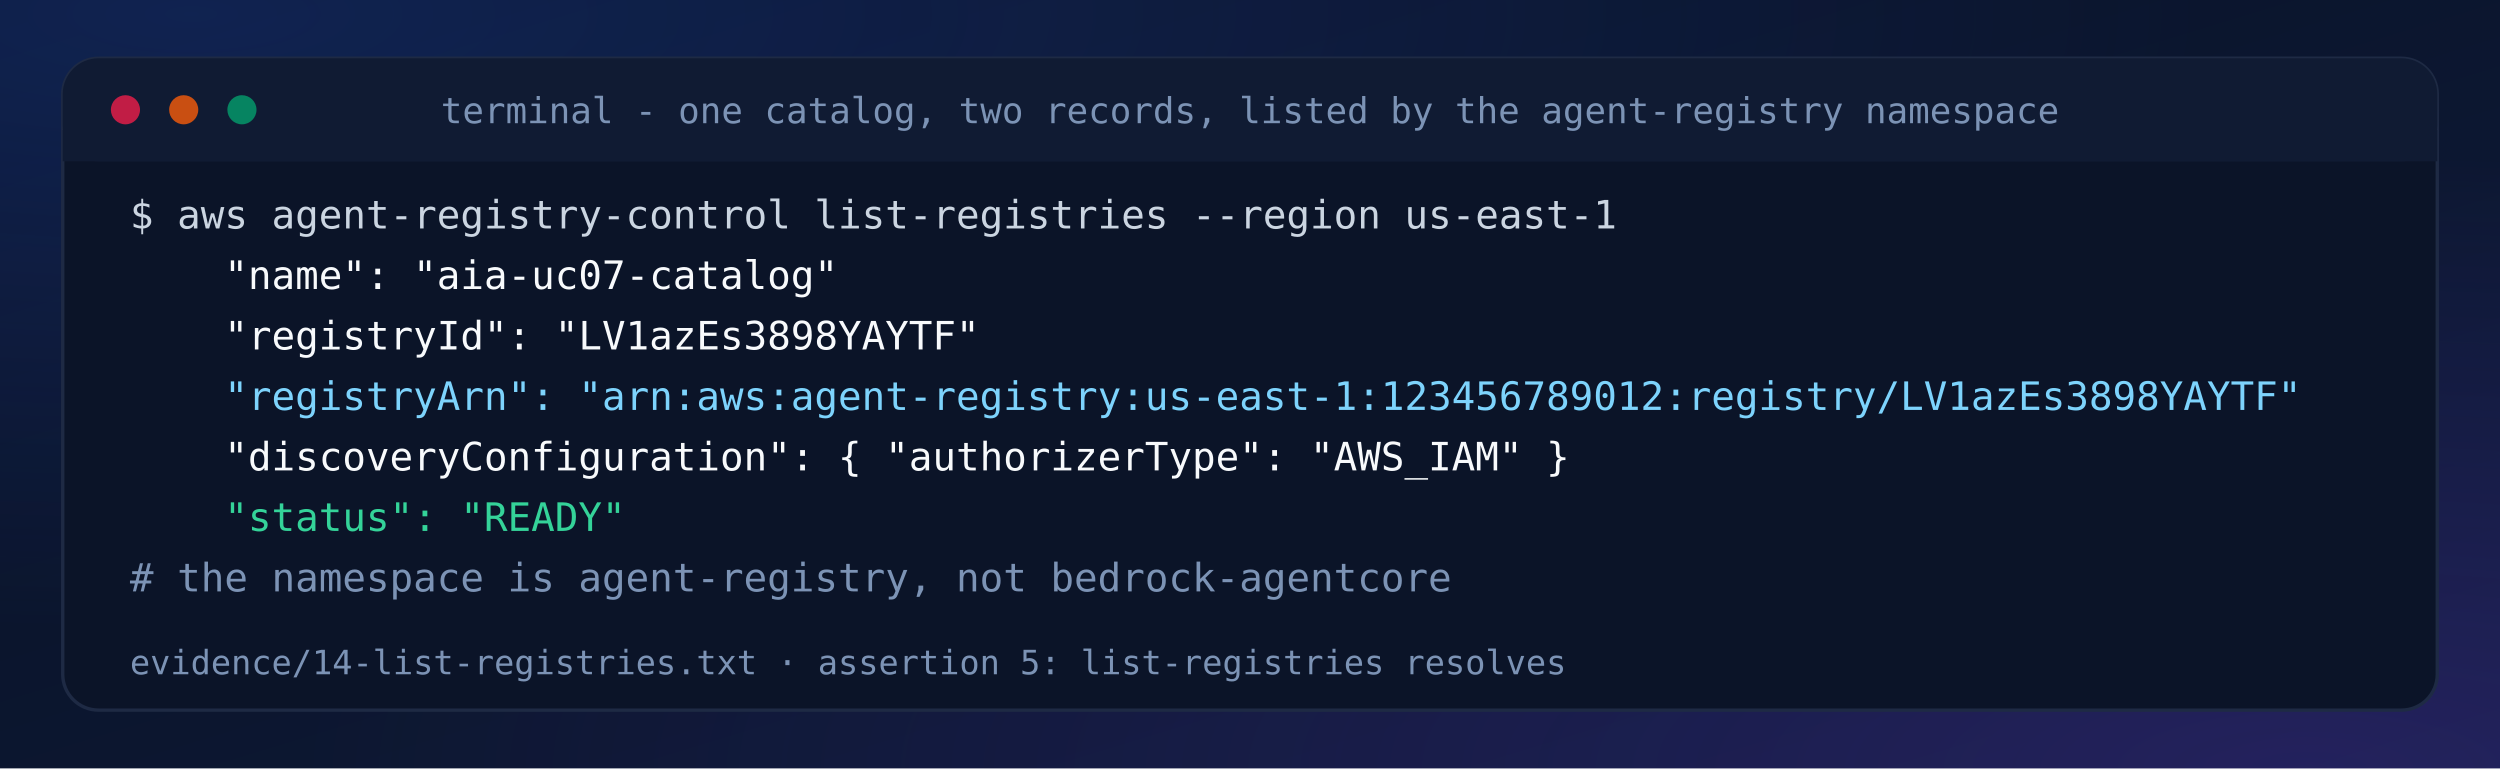
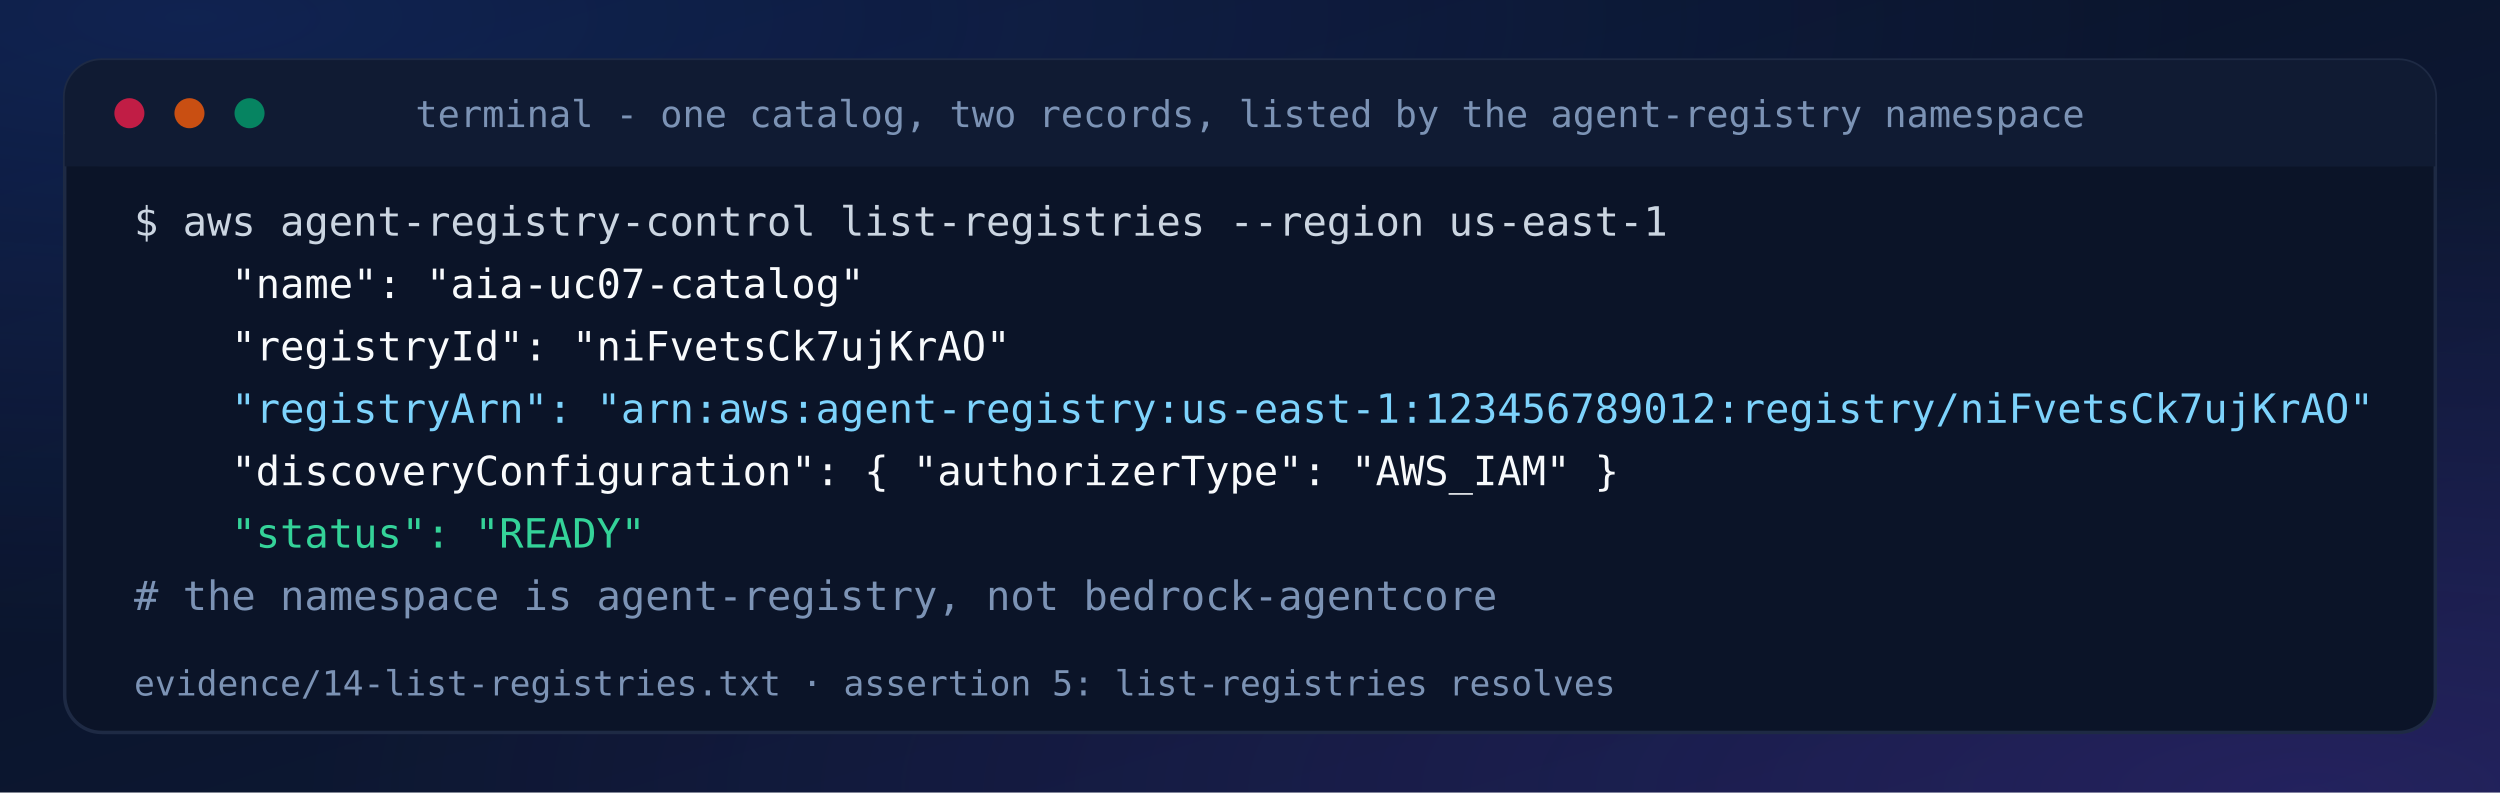
- <svg xmlns="http://www.w3.org/2000/svg" viewBox="0 0 1116 343" width="1116" height="343" role="img">
+ <svg xmlns="http://www.w3.org/2000/svg" viewBox="0 0 1082 343" width="1082" height="343" role="img">
  <defs>
    <linearGradient id="bg" x1="0" y1="0" x2="1" y2="1">
      <stop offset="0" stop-color="#0a1024" />
      <stop offset="1" stop-color="#0d1c3a" />
    </linearGradient>
    <radialGradient id="g1" cx="0.08" cy="0.02" r="0.8">
      <stop offset="0" stop-color="#2563eb" stop-opacity="0.22" />
      <stop offset="1" stop-color="#2563eb" stop-opacity="0" />
    </radialGradient>
    <radialGradient id="g2" cx="0.92" cy="1.0" r="0.8">
      <stop offset="0" stop-color="#7c3aed" stop-opacity="0.20" />
      <stop offset="1" stop-color="#7c3aed" stop-opacity="0" />
    </radialGradient>
  </defs>
-   <rect width="1116" height="343" fill="url(#bg)" />
-   <rect width="1116" height="343" fill="url(#g1)" />
-   <rect width="1116" height="343" fill="url(#g2)" />
-   <rect x="28" y="26" width="1060" height="291" rx="16" fill="#0b1428" stroke="#1e2a44" stroke-width="1.5" />
-   <rect x="28" y="26" width="1060" height="46" rx="16" fill="#101b33" />
-   <rect x="28" y="58" width="1060" height="14" fill="#101b33" />
+   <rect width="1082" height="343" fill="url(#bg)" />
+   <rect width="1082" height="343" fill="url(#g1)" />
+   <rect width="1082" height="343" fill="url(#g2)" />
+   <rect x="28" y="26" width="1026" height="291" rx="16" fill="#0b1428" stroke="#1e2a44" stroke-width="1.5" />
+   <rect x="28" y="26" width="1026" height="46" rx="16" fill="#101b33" />
+   <rect x="28" y="58" width="1026" height="14" fill="#101b33" />
  <circle cx="56" cy="49" r="6.5" fill="#e11d48" opacity="0.85" />
  <circle cx="82" cy="49" r="6.5" fill="#ea580c" opacity="0.85" />
  <circle cx="108" cy="49" r="6.5" fill="#059669" opacity="0.85" />
-   <text x="558" y="55" font-family="ui-monospace, SFMono-Regular, Menlo, Consolas, monospace" font-size="16" fill="#7c93b5" text-anchor="middle">terminal - one catalog, two records, listed by the agent-registry namespace</text>
+   <text x="541" y="55" font-family="ui-monospace, SFMono-Regular, Menlo, Consolas, monospace" font-size="16" fill="#7c93b5" text-anchor="middle">terminal - one catalog, two records, listed by the agent-registry namespace</text>
  <text x="58" y="102" font-family="ui-monospace, SFMono-Regular, Menlo, Consolas, monospace" font-size="17.5" fill="#cbd5e1" xml:space="preserve">$ aws agent-registry-control list-registries --region us-east-1</text>
  <text x="58" y="129" font-family="ui-monospace, SFMono-Regular, Menlo, Consolas, monospace" font-size="17.5" fill="#f8fafc" xml:space="preserve">    "name": "aia-uc07-catalog"</text>
-   <text x="58" y="156" font-family="ui-monospace, SFMono-Regular, Menlo, Consolas, monospace" font-size="17.5" fill="#f8fafc" xml:space="preserve">    "registryId": "LV1azEs3898YAYTF"</text>
-   <text x="58" y="183" font-family="ui-monospace, SFMono-Regular, Menlo, Consolas, monospace" font-size="17.5" fill="#7dd3fc" xml:space="preserve">    "registryArn": "arn:aws:agent-registry:us-east-1:123456789012:registry/LV1azEs3898YAYTF"</text>
+   <text x="58" y="156" font-family="ui-monospace, SFMono-Regular, Menlo, Consolas, monospace" font-size="17.5" fill="#f8fafc" xml:space="preserve">    "registryId": "niFvetsCk7ujKrAO"</text>
+   <text x="58" y="183" font-family="ui-monospace, SFMono-Regular, Menlo, Consolas, monospace" font-size="17.5" fill="#7dd3fc" xml:space="preserve">    "registryArn": "arn:aws:agent-registry:us-east-1:123456789012:registry/niFvetsCk7ujKrAO"</text>
  <text x="58" y="210" font-family="ui-monospace, SFMono-Regular, Menlo, Consolas, monospace" font-size="17.5" fill="#f8fafc" xml:space="preserve">    "discoveryConfiguration": { "authorizerType": "AWS_IAM" }</text>
  <text x="58" y="237" font-family="ui-monospace, SFMono-Regular, Menlo, Consolas, monospace" font-size="17.5" fill="#34d399" xml:space="preserve">    "status": "READY"</text>
  <text x="58" y="264" font-family="ui-monospace, SFMono-Regular, Menlo, Consolas, monospace" font-size="17.5" fill="#7c93b5" xml:space="preserve"># the namespace is agent-registry, not bedrock-agentcore</text>
  <text x="58" y="301" font-family="ui-monospace, SFMono-Regular, Menlo, Consolas, monospace" font-size="15" fill="#7c93b5">evidence/14-list-registries.txt · assertion 5: list-registries resolves</text>
</svg>
